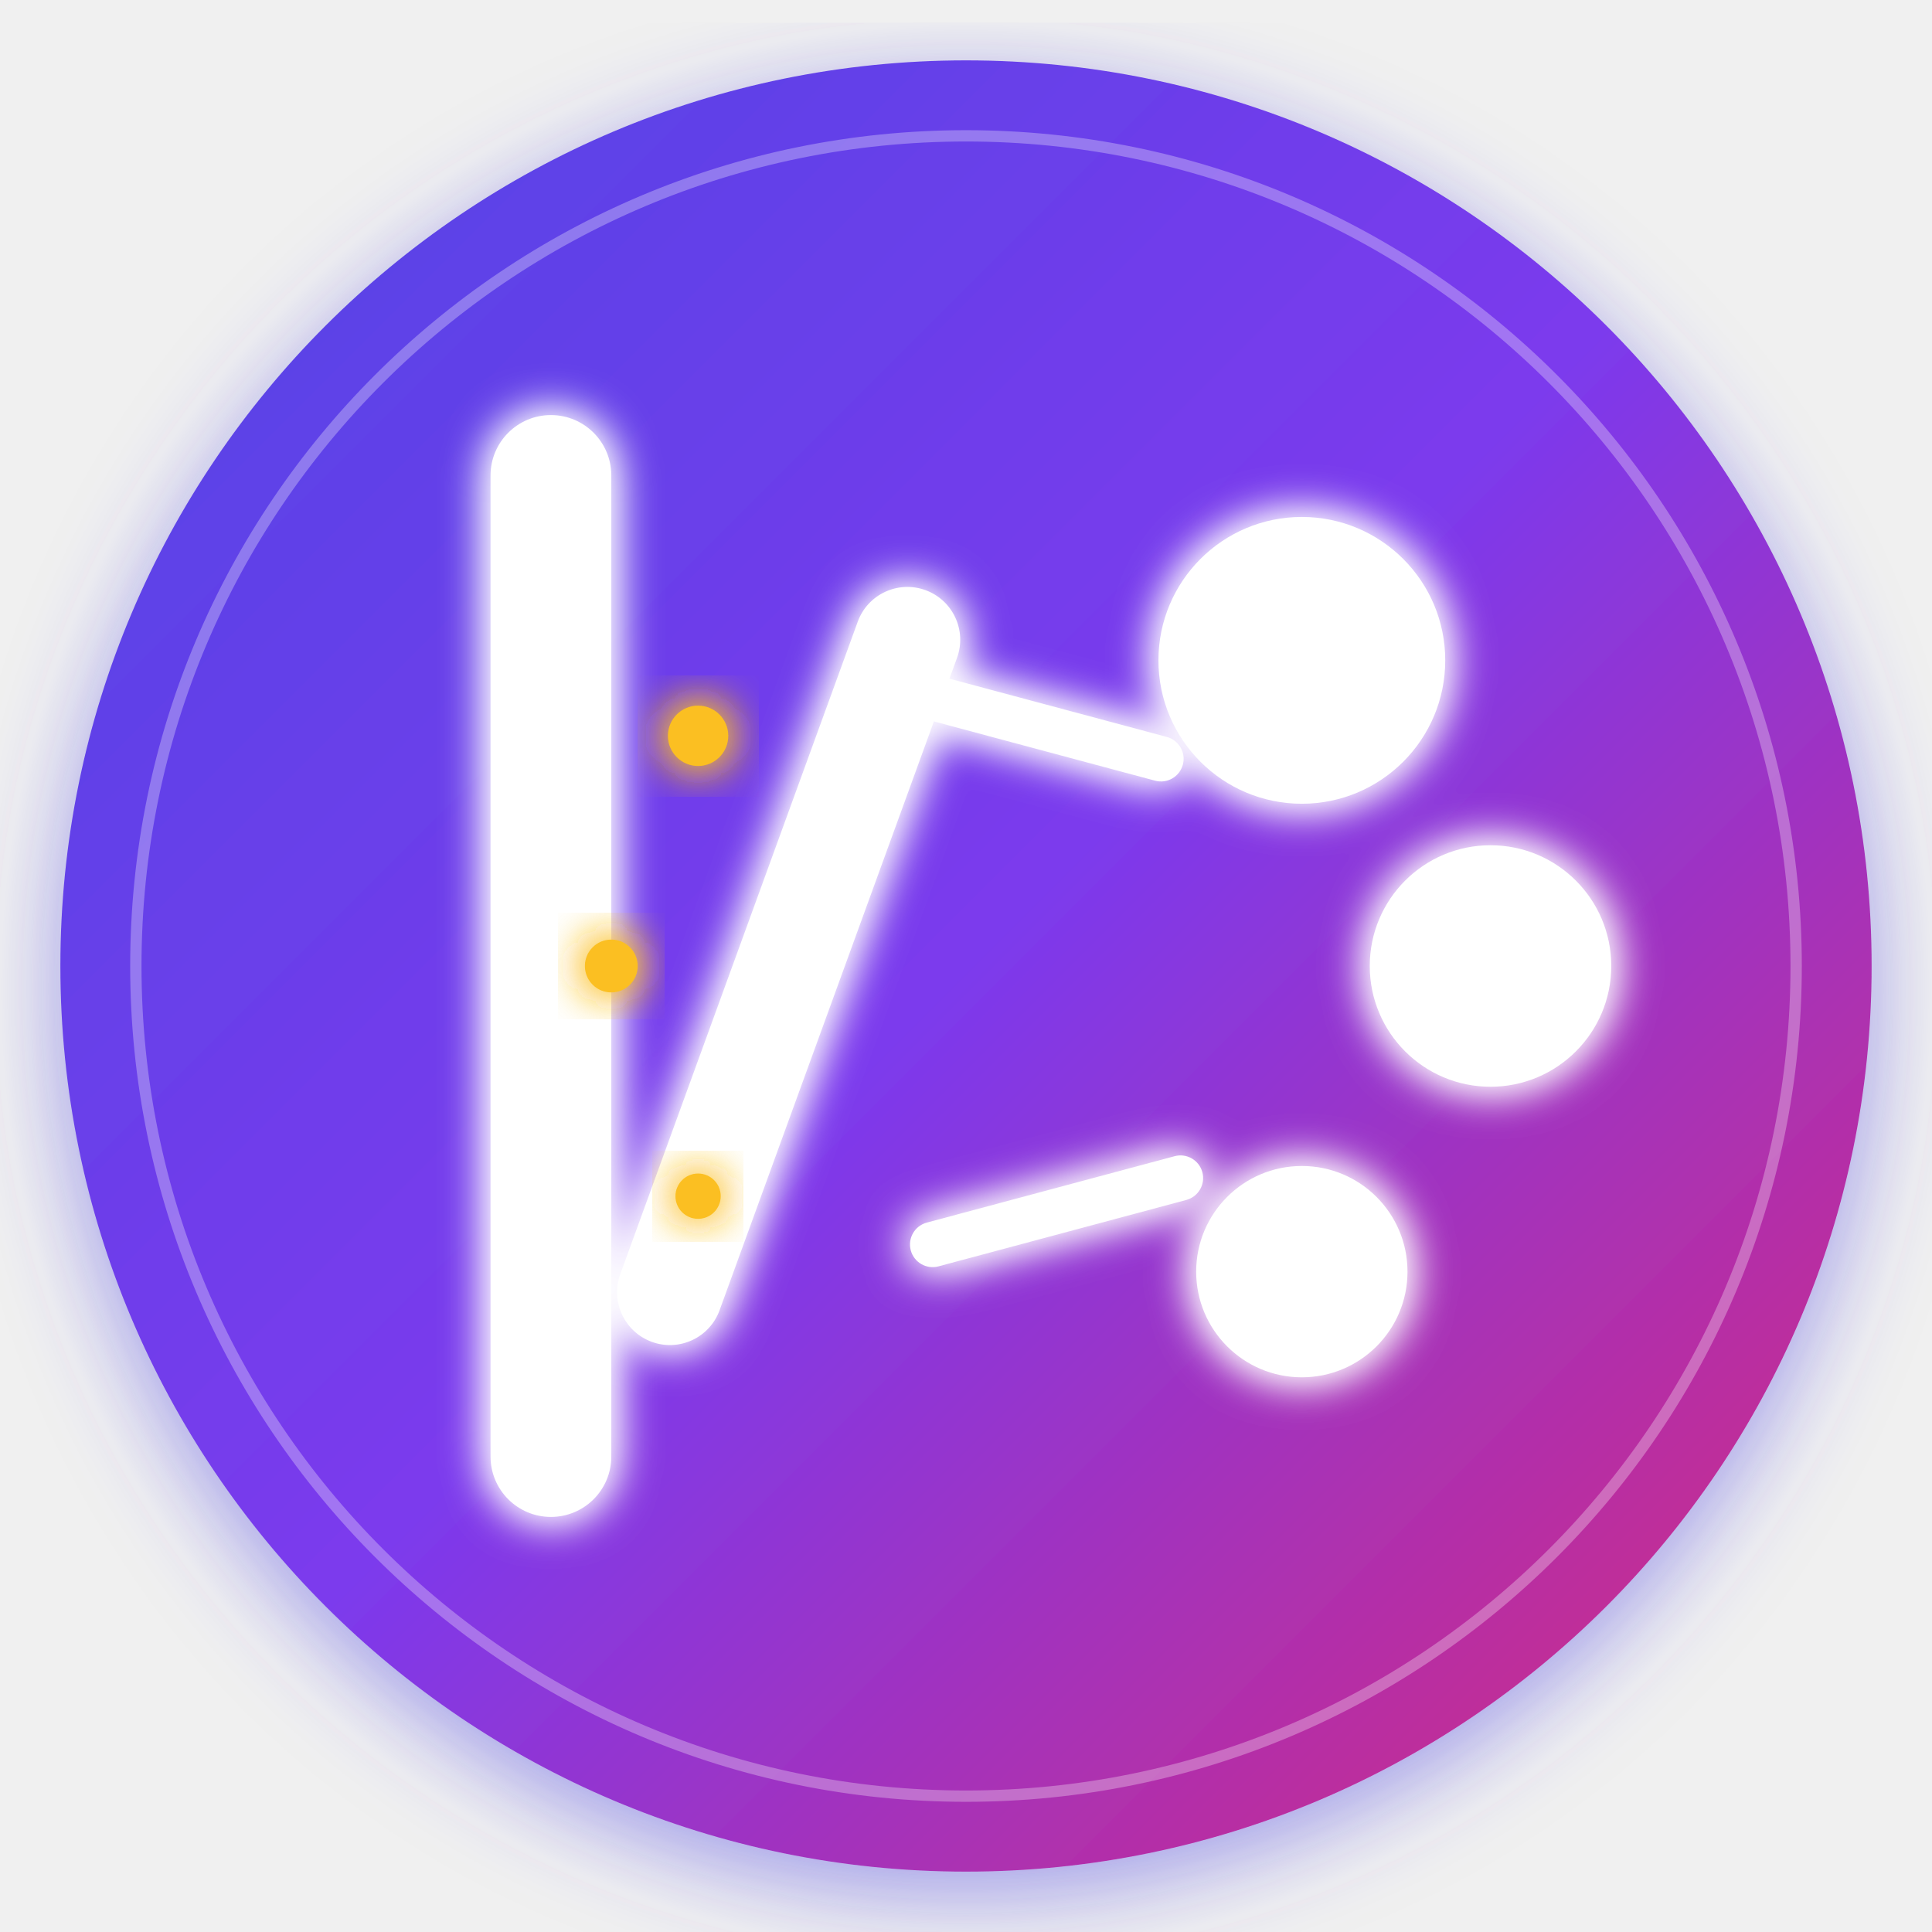
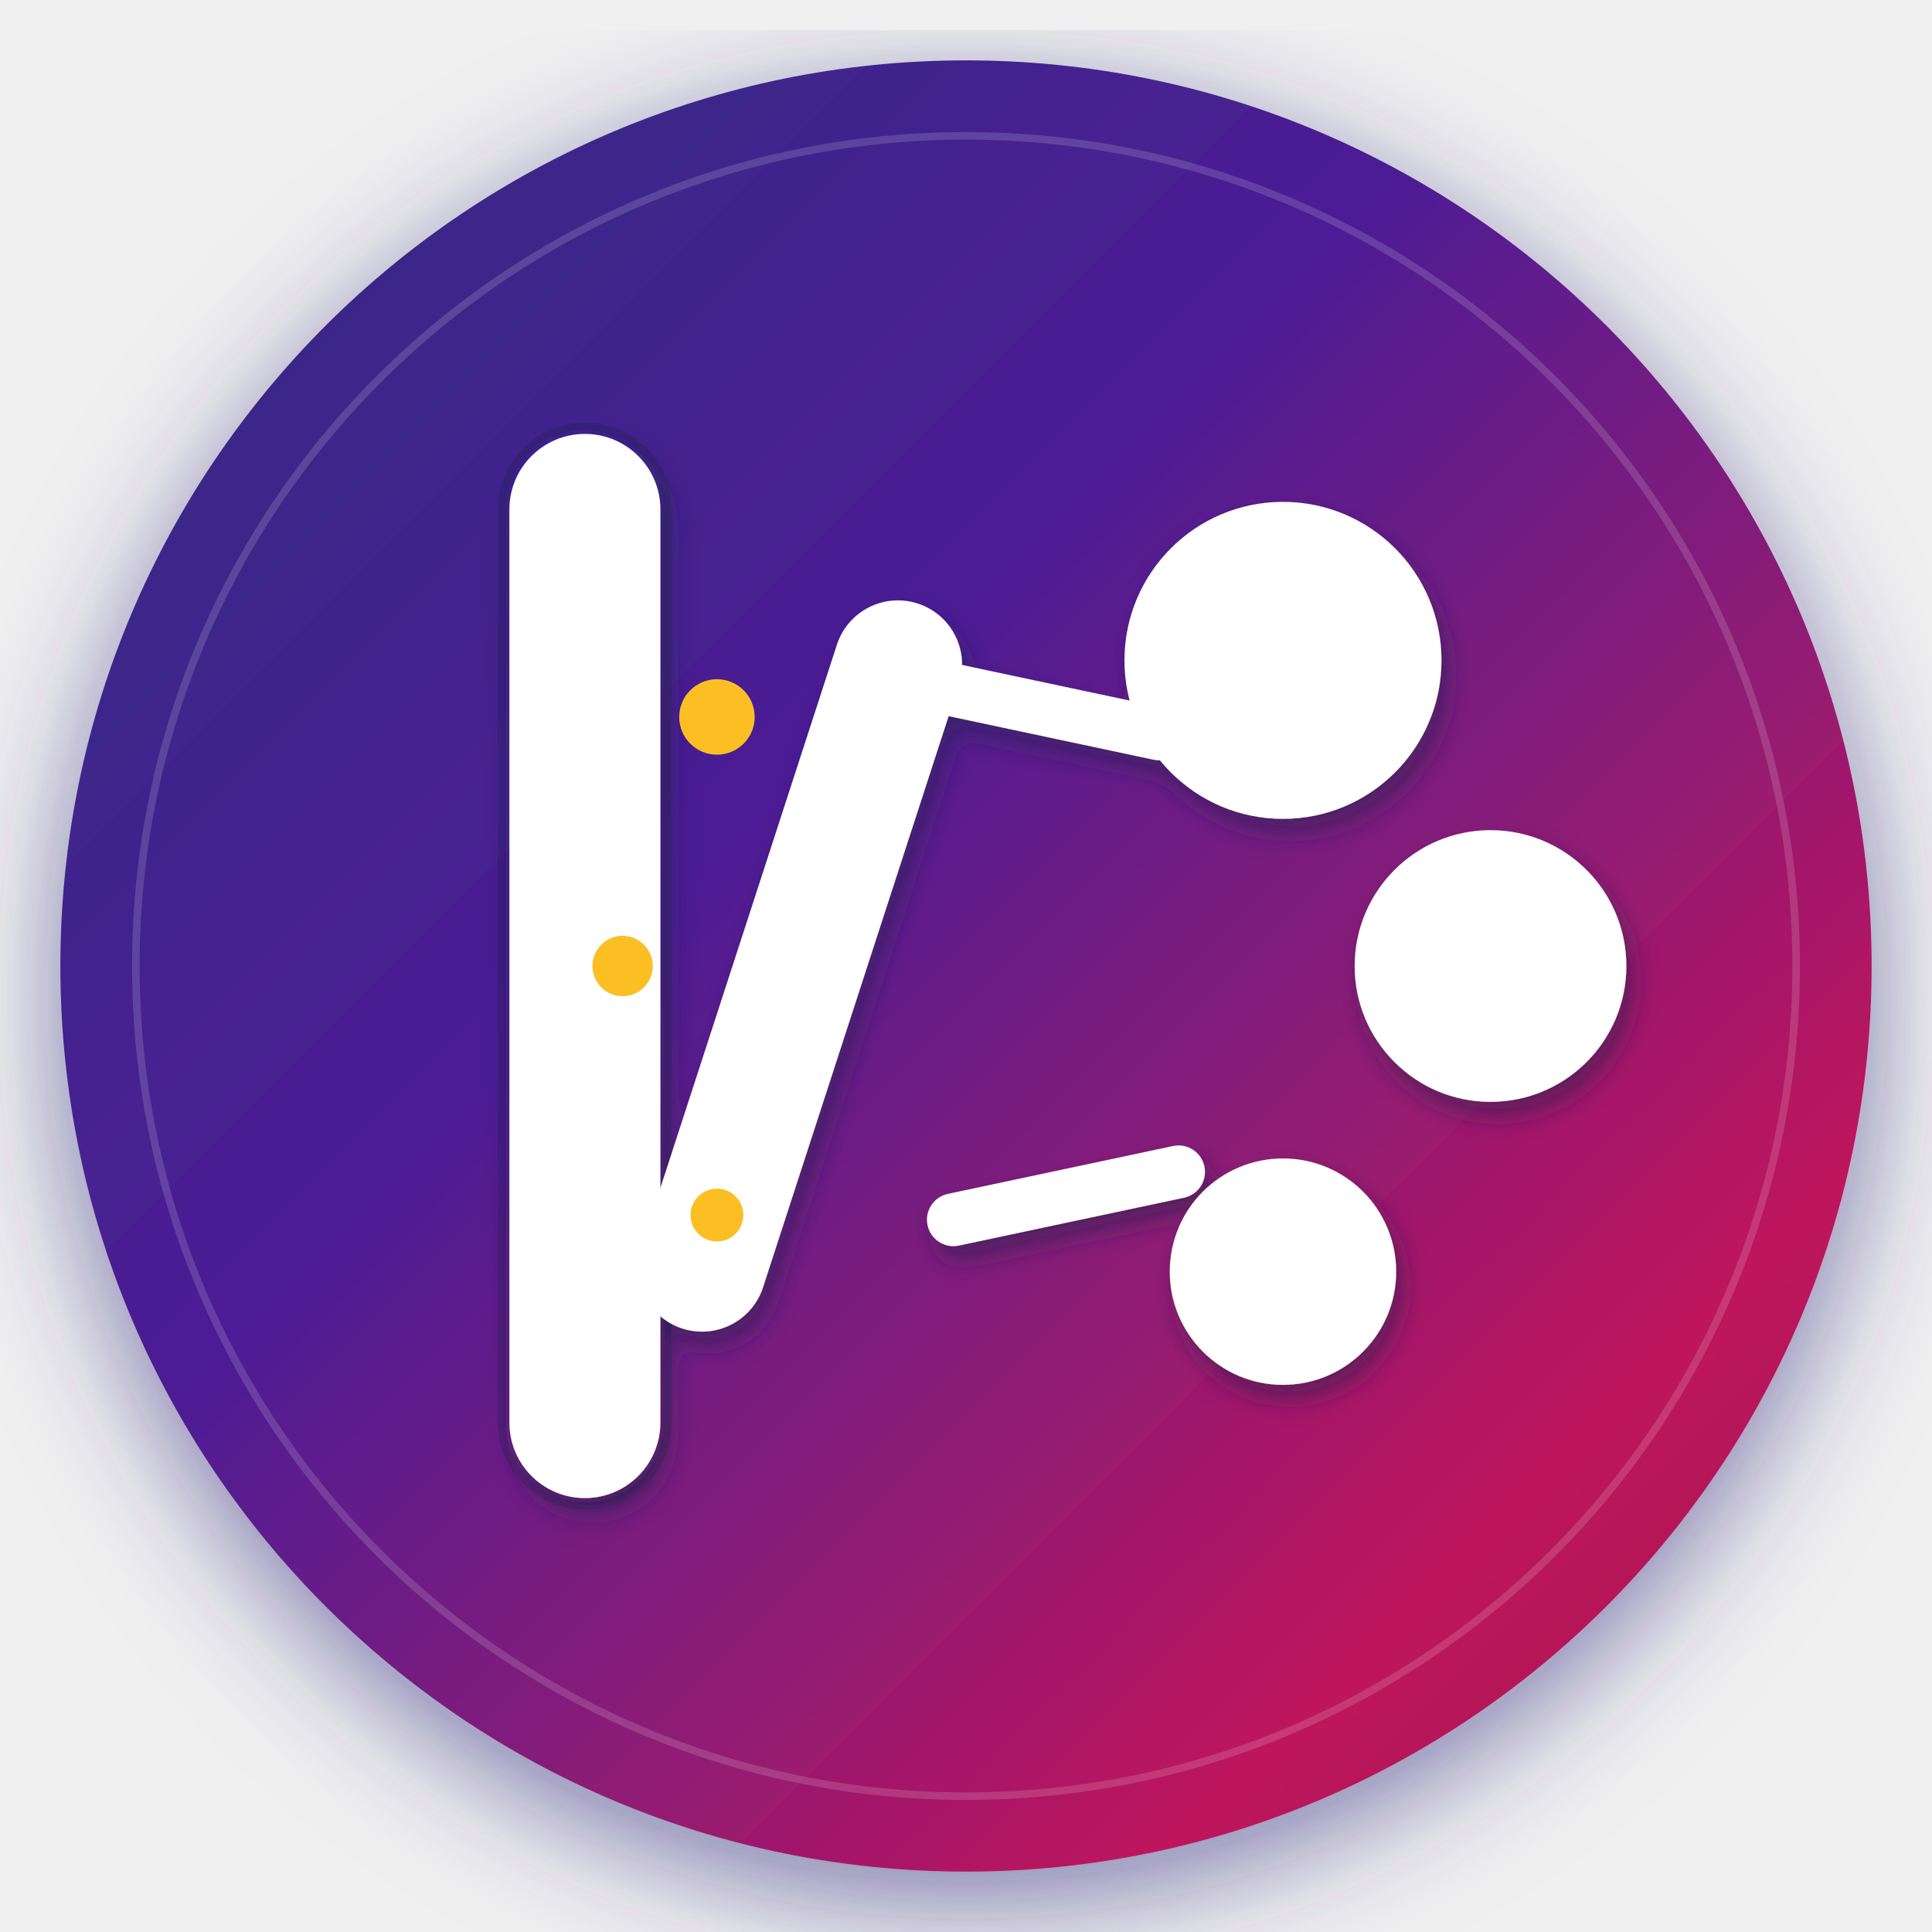
<svg xmlns="http://www.w3.org/2000/svg" viewBox="0 0 512 512">
  <defs>
    <linearGradient id="bgGradient" x1="0%" y1="0%" x2="100%" y2="100%">
-       <stop offset="0%" style="stop-color:#4f46e5" />
-       <stop offset="50%" style="stop-color:#7c3aed" />
-       <stop offset="100%" style="stop-color:#db2777" />
+       <stop offset="0%" style="stop-color:#312e81" />
+       <stop offset="40%" style="stop-color:#4c1d95" />
+       <stop offset="80%" style="stop-color:#be185d" />
+       <stop offset="100%" style="stop-color:#9d174d" />
    </linearGradient>
-     <filter id="glow" x="-50%" y="-50%" width="200%" height="200%">
-       <feGaussianBlur stdDeviation="6" result="blur" />
+     <filter id="iconShadow" x="-50%" y="-50%" width="200%" height="200%">
+       <feDropShadow dx="2" dy="4" stdDeviation="3" flood-color="#1e1b4b" flood-opacity="0.5" />
+     </filter>
+     <filter id="whiteGlow" x="-50%" y="-50%" width="200%" height="200%">
+       <feGaussianBlur stdDeviation="2" result="blur" />
      <feMerge>
-         <feMergeNode in="blur" />
        <feMergeNode in="blur" />
        <feMergeNode in="SourceGraphic" />
      </feMerge>
    </filter>
-     <filter id="innerShadow" x="-50%" y="-50%" width="200%" height="200%">
-       <feOffset dx="0" dy="2" />
-       <feGaussianBlur stdDeviation="3" result="offset-blur" />
-       <feComposite operator="out" in="SourceGraphic" in2="offset-blur" result="inverse" />
-       <feFlood flood-color="black" flood-opacity="0.2" result="color" />
-       <feComposite operator="in" in="color" in2="inverse" result="shadow" />
-       <feComposite operator="over" in="shadow" in2="SourceGraphic" />
-     </filter>
    <filter id="shadow" x="-50%" y="-50%" width="200%" height="200%">
-       <feDropShadow dx="0" dy="6" stdDeviation="12" flood-color="#4f46e5" flood-opacity="0.5" />
+       <feDropShadow dx="0" dy="8" stdDeviation="16" flood-color="#312e81" flood-opacity="0.6" />
    </filter>
  </defs>
  <circle cx="256" cy="256" r="240" fill="url(#bgGradient)" filter="url(#shadow)" />
-   <circle cx="256" cy="256" r="220" fill="none" stroke="rgba(255,255,255,0.3)" stroke-width="3" />
-   <g fill="white" filter="url(#glow)">
-     <rect x="130" y="110" width="32" height="292" rx="16" fill="white" />
-     <rect x="195" y="150" width="28" height="212" rx="14" fill="white" transform="rotate(20 209 256)" />
-     <circle cx="345" cy="175" r="38" fill="white" />
-     <circle cx="395" cy="256" r="32" fill="white" />
-     <circle cx="345" cy="337" r="28" fill="white" />
-     <rect x="225" y="185" width="90" height="12" rx="6" fill="white" transform="rotate(15 270 191)" />
-     <rect x="240" y="315" width="80" height="12" rx="6" fill="white" transform="rotate(-15 280 321)" />
+   <circle cx="256" cy="256" r="220" fill="none" stroke="rgba(255,255,255,0.15)" stroke-width="2" />
+   <g filter="url(#iconShadow)">
+     <rect x="135" y="115" width="40" height="282" rx="20" fill="white" />
+     <rect x="133" y="113" width="44" height="286" rx="22" fill="none" stroke="#1e1b4b" stroke-width="2" opacity="0.3" />
+     <rect x="195" y="155" width="34" height="202" rx="17" fill="white" transform="rotate(18 212 256)" />
+     <circle cx="340" cy="175" r="42" fill="white" />
+     <circle cx="395" cy="256" r="36" fill="white" />
+     <circle cx="340" cy="337" r="30" fill="white" />
+     <rect x="230" y="180" width="85" height="14" rx="7" fill="white" transform="rotate(12 272 187)" />
+     <rect x="245" y="310" width="75" height="14" rx="7" fill="white" transform="rotate(-12 282 317)" />
  </g>
-   <circle cx="185" cy="195" r="8" fill="#fbbf24" filter="url(#glow)" />
-   <circle cx="162" cy="256" r="7" fill="#fbbf24" filter="url(#glow)" />
-   <circle cx="185" cy="317" r="6" fill="#fbbf24" filter="url(#glow)" />
+   <circle cx="190" cy="190" r="10" fill="#fbbf24" />
+   <circle cx="165" cy="256" r="8" fill="#fbbf24" />
+   <circle cx="190" cy="322" r="7" fill="#fbbf24" />
</svg>
